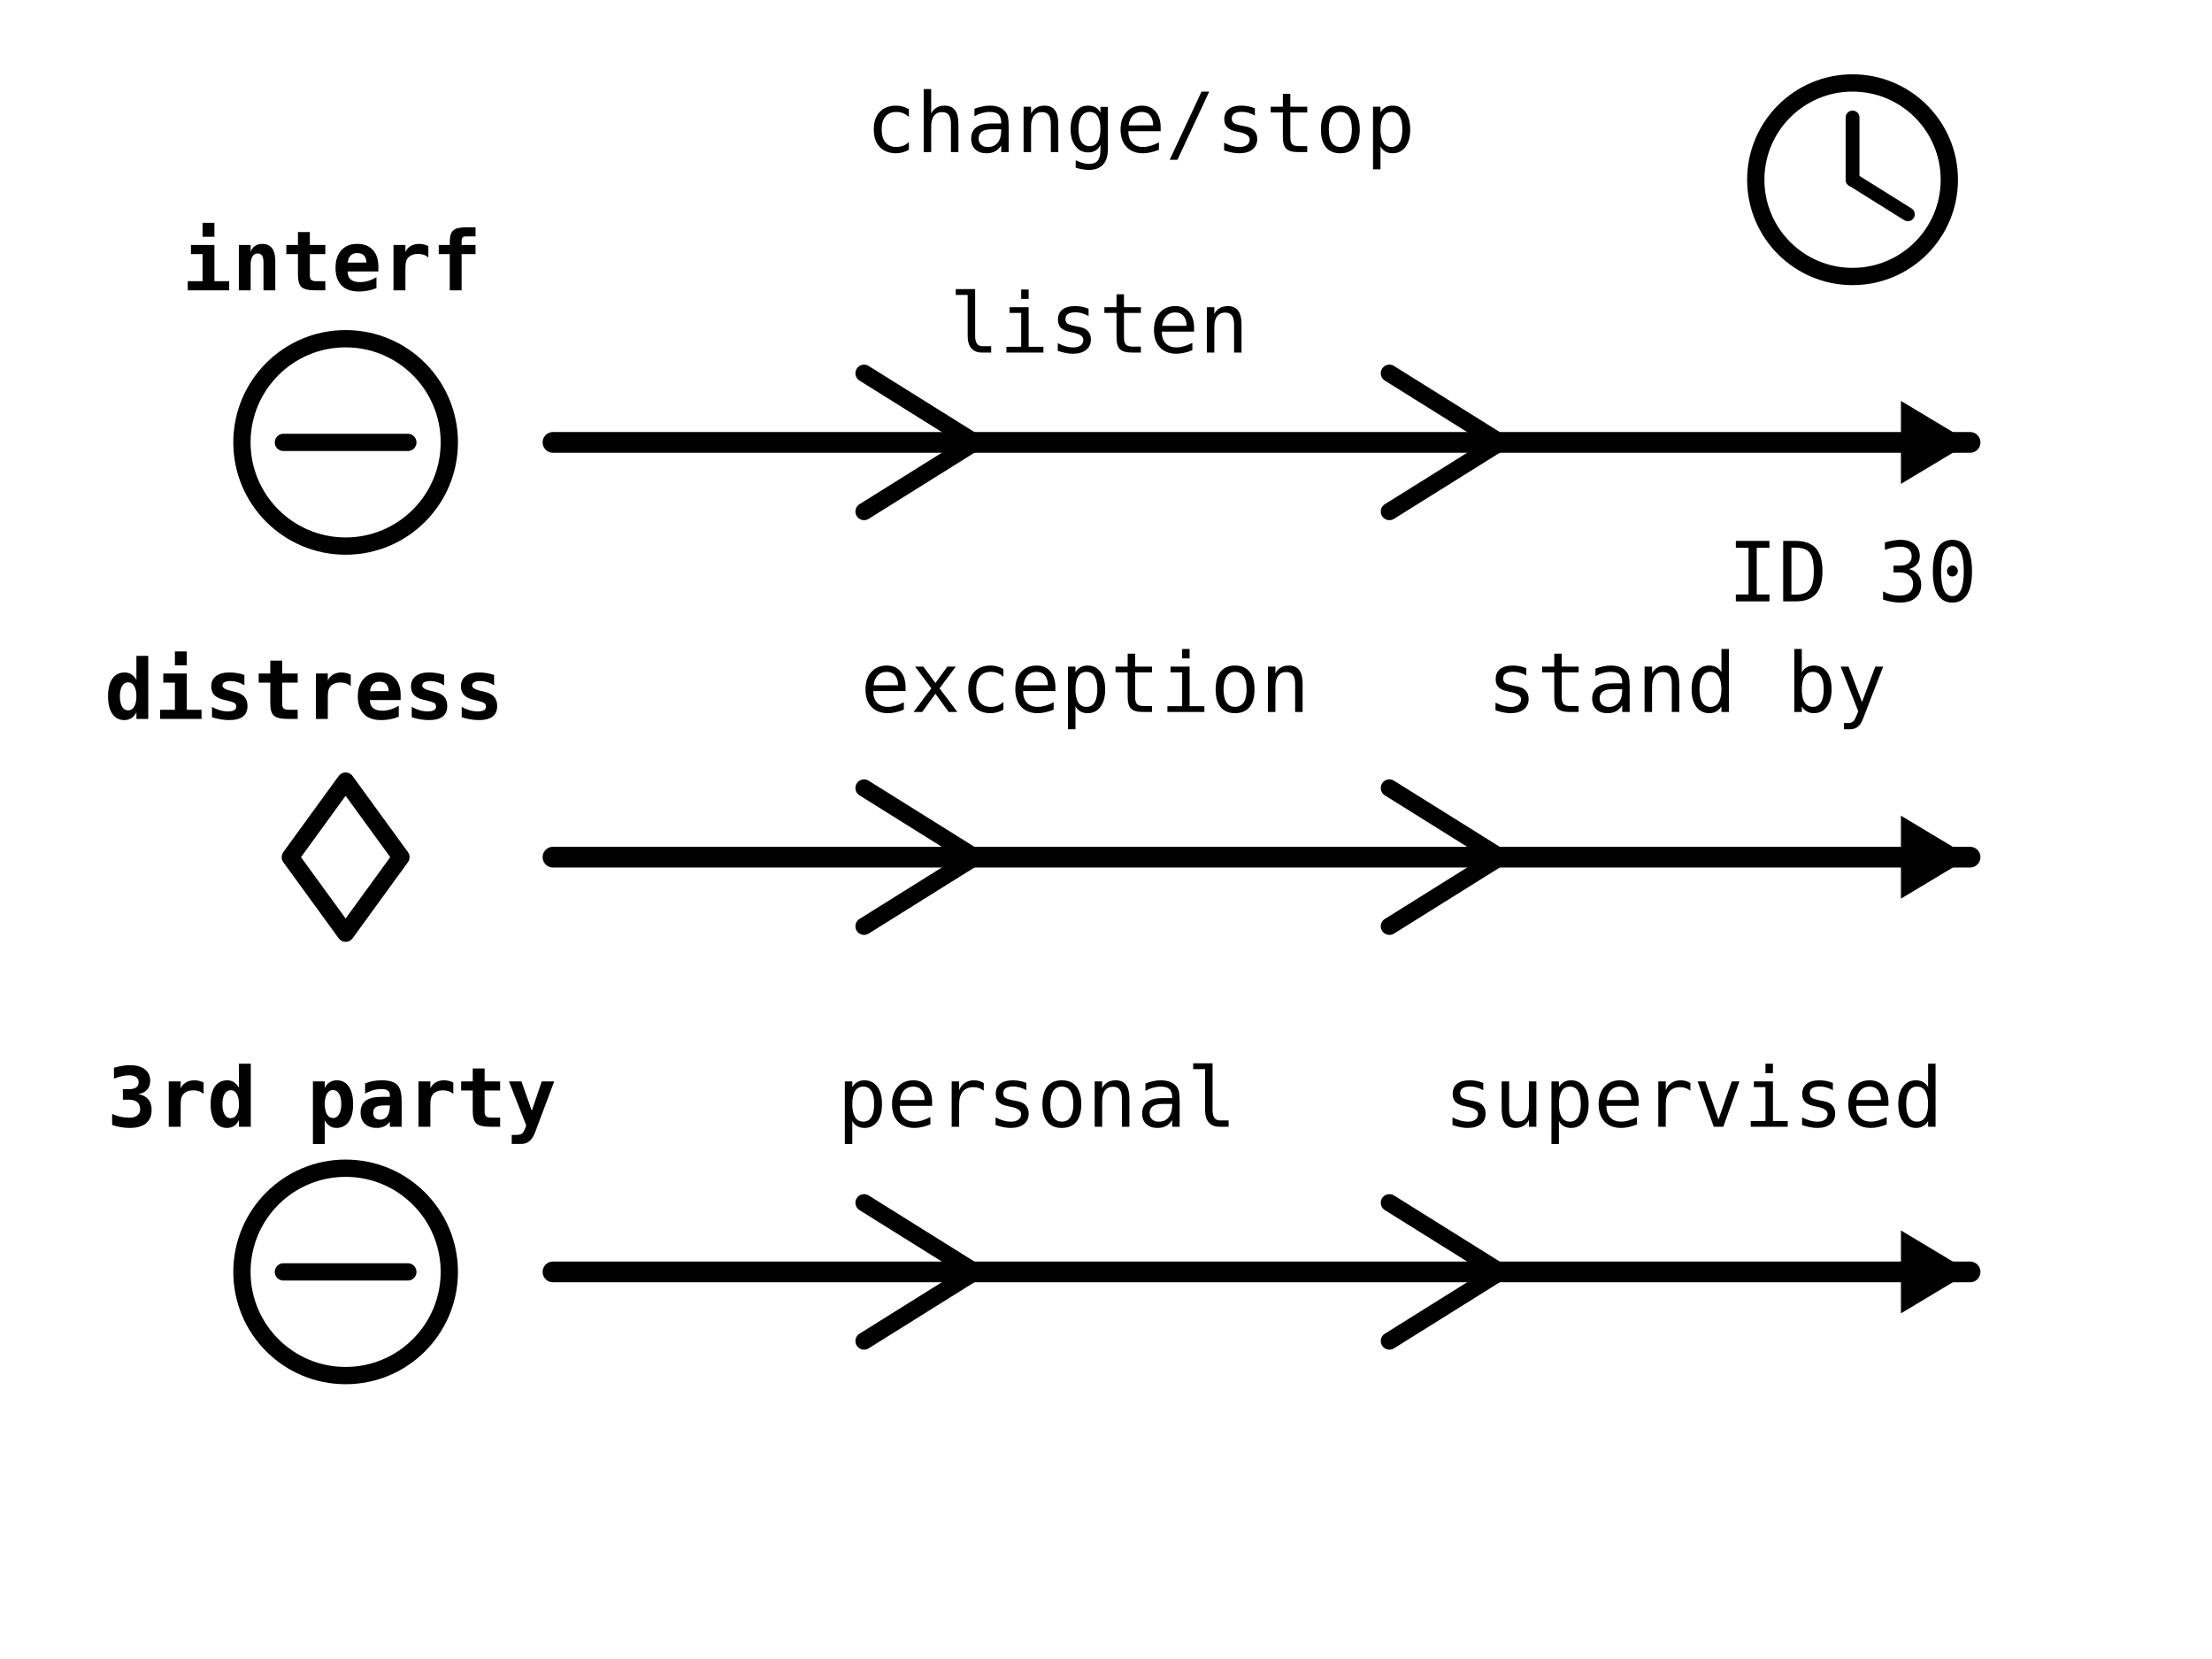
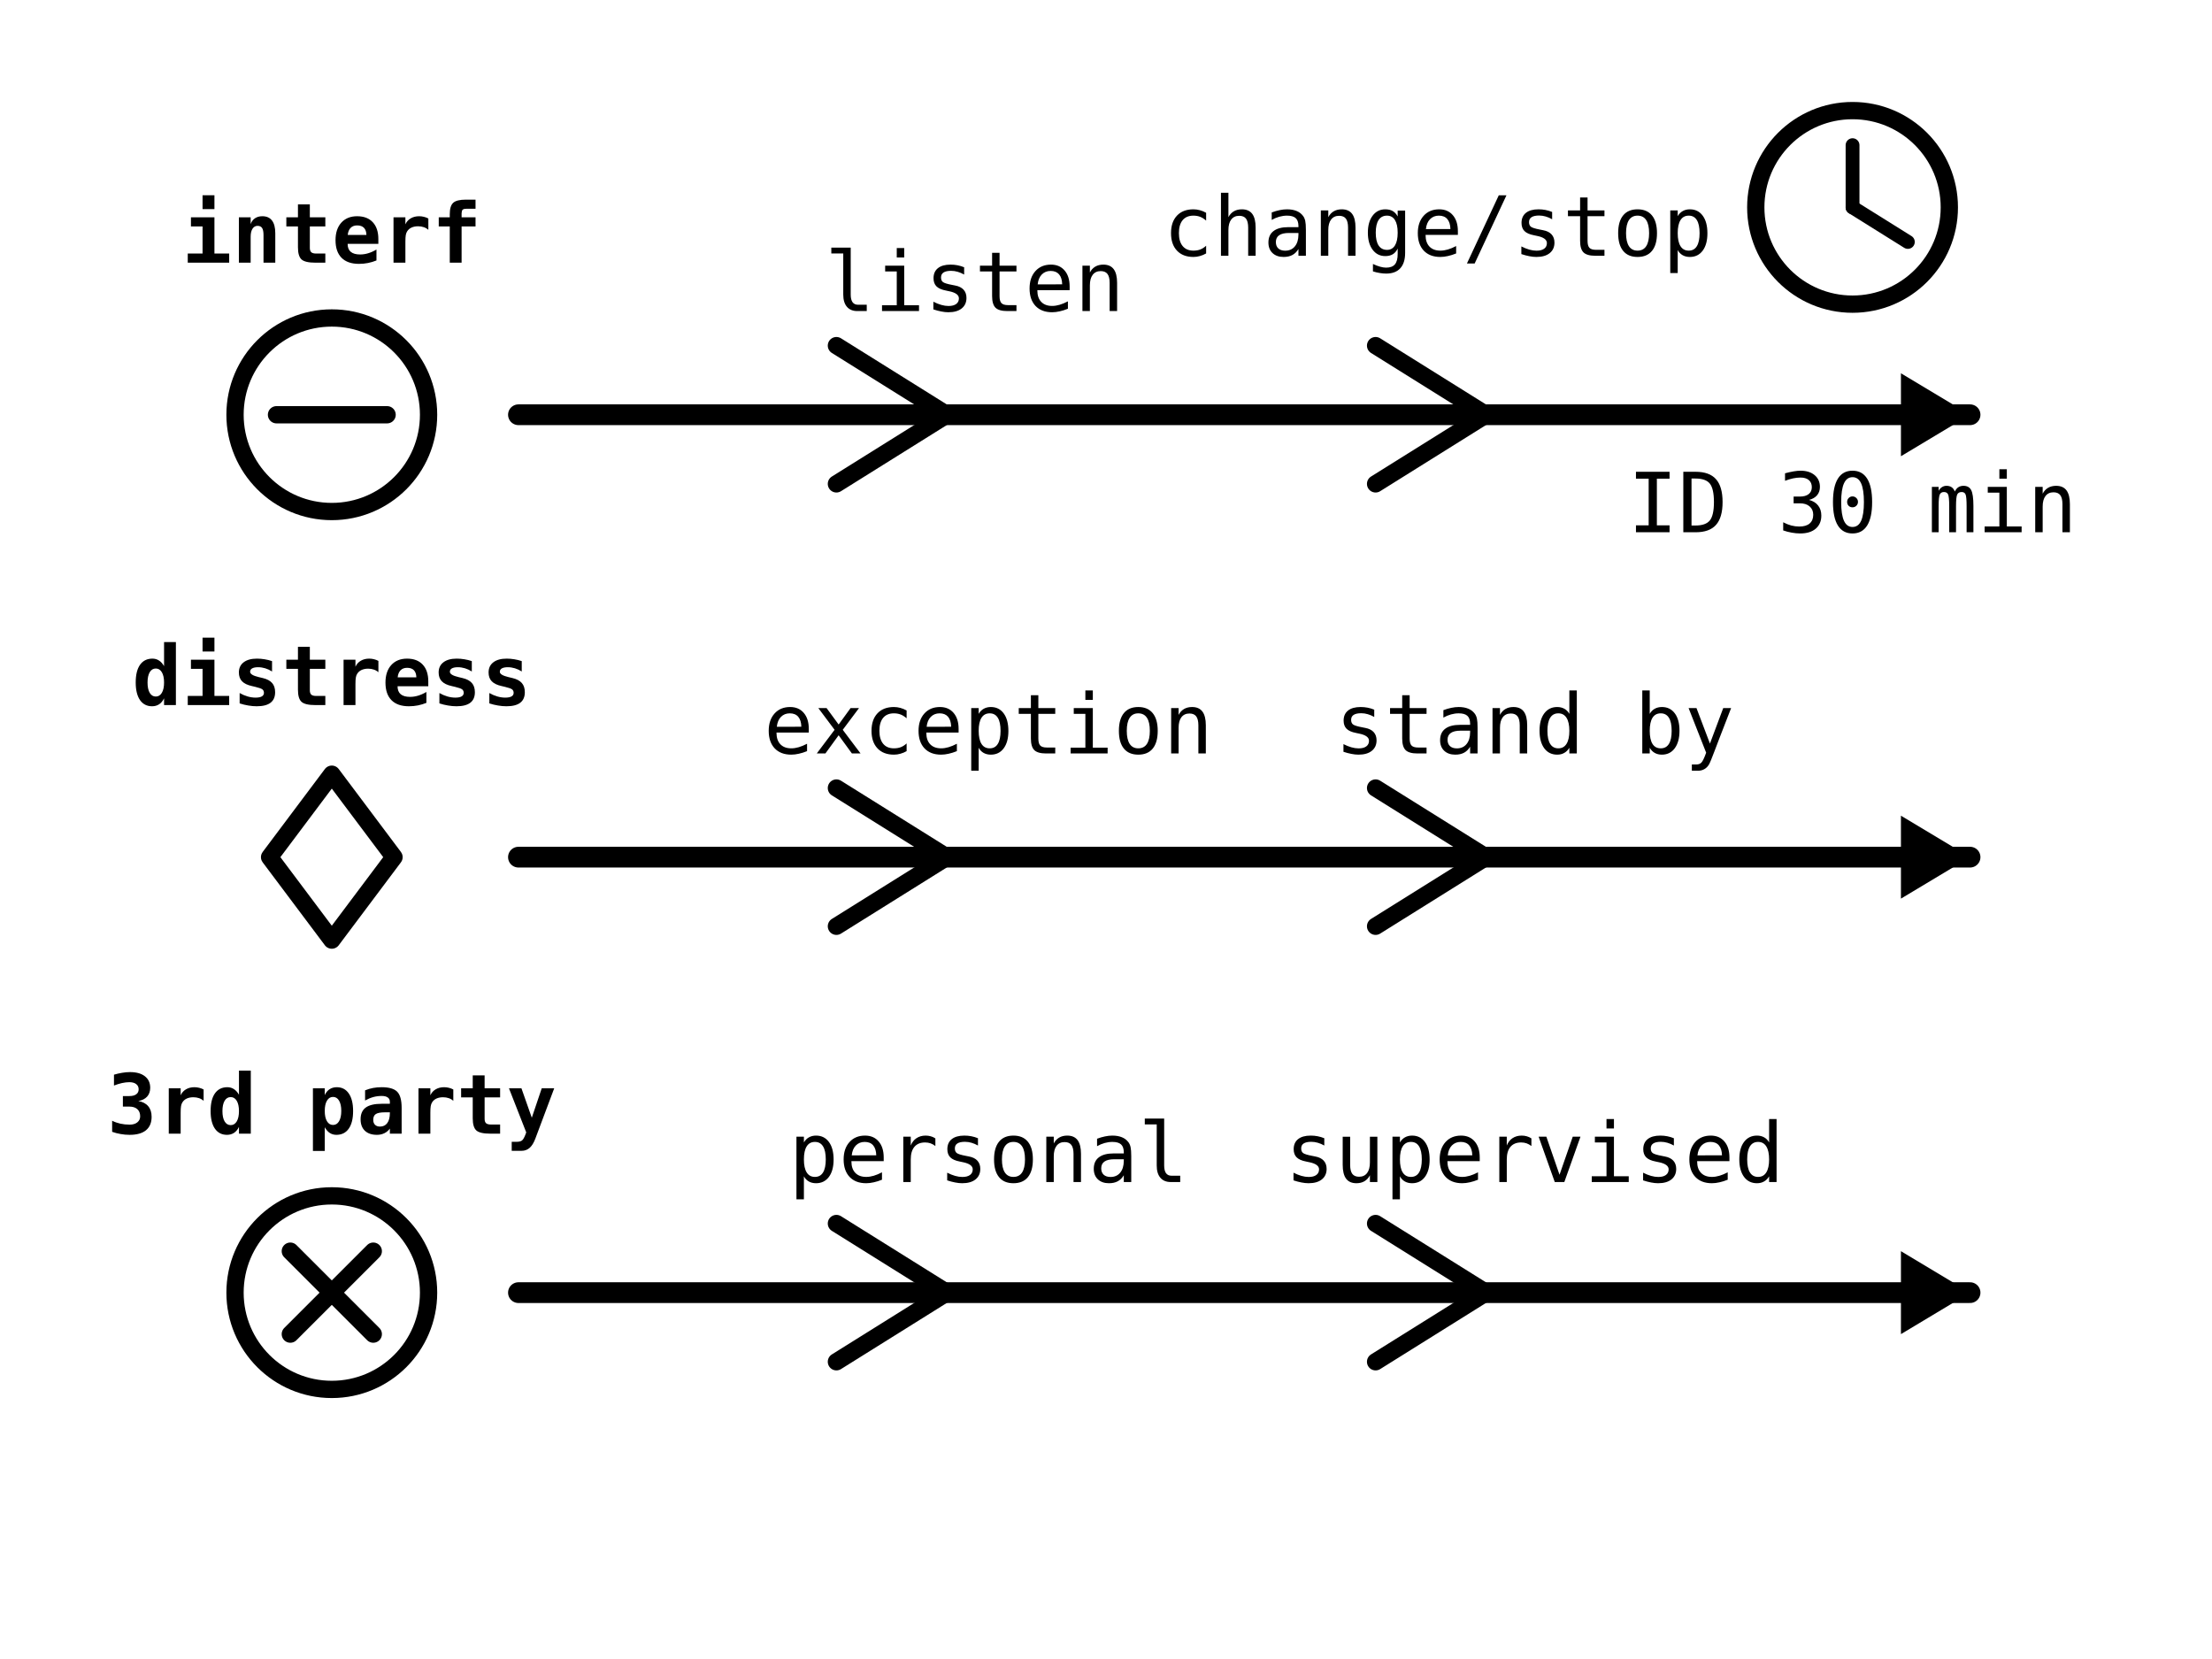
<svg xmlns="http://www.w3.org/2000/svg" id="communications-flowchart" viewBox="0 0 640 480" role="img">
  <g fill="none" stroke="currentColor" stroke-linecap="round" stroke-linejoin="round">
-     <line x1="160" y1="128" x2="570" y2="128" stroke-width="6" />
-     <polygon points="570,128 550,116 550,140" fill="currentColor" stroke="none" />
-     <line x1="160" y1="248" x2="570" y2="248" stroke-width="6" />
+     <line x1="150" y1="120" x2="570" y2="120" stroke-width="6" />
+     <polygon points="570,120 550,108 550,132" fill="currentColor" stroke="none" />
+     <line x1="150" y1="248" x2="570" y2="248" stroke-width="6" />
    <polygon points="570,248 550,236 550,260" fill="currentColor" stroke="none" />
-     <line x1="160" y1="368" x2="570" y2="368" stroke-width="6" />
-     <polygon points="570,368 550,356 550,380" fill="currentColor" stroke="none" />
-     <circle cx="100" cy="128" r="30" stroke-width="5" />
-     <path d="M82 128 L118 128" stroke-width="5" />
-     <path d="M84 248 L100 226 L116 248 L100 270 Z" stroke-width="5" />
-     <circle cx="100" cy="368" r="30" stroke-width="5" />
-     <path d="M82 368 L118 368" stroke-width="5" />
-     <path d="M250 108 L282 128 L250 148" stroke-width="5" />
-     <path d="M402 108 L434 128 L402 148" stroke-width="5" />
-     <path d="M250 228 L282 248 L250 268" stroke-width="5" />
-     <path d="M402 228 L434 248 L402 268" stroke-width="5" />
-     <path d="M250 348 L282 368 L250 388" stroke-width="5" />
-     <path d="M402 348 L434 368 L402 388" stroke-width="5" />
-     <circle cx="536" cy="52" r="28" stroke-width="5" />
-     <line x1="536" y1="52" x2="536" y2="34" stroke-width="4" />
-     <line x1="536" y1="52" x2="552" y2="62" stroke-width="4" />
+     <line x1="150" y1="374" x2="570" y2="374" stroke-width="6" />
+     <polygon points="570,374 550,362 550,386" fill="currentColor" stroke="none" />
+     <circle cx="96" cy="120" r="28" stroke-width="5" />
+     <path d="M80 120 L112 120" stroke-width="5" />
+     <path d="M78 248 L96 224 L114 248 L96 272 Z" stroke-width="5" />
+     <circle cx="96" cy="374" r="28" stroke-width="5" />
+     <path d="M84 362 L108 386" stroke-width="5" />
+     <path d="M108 362 L84 386" stroke-width="5" />
+     <path d="M242 100 L274 120 L242 140" stroke-width="5" />
+     <path d="M398 100 L430 120 L398 140" stroke-width="5" />
+     <path d="M242 228 L274 248 L242 268" stroke-width="5" />
+     <path d="M398 228 L430 248 L398 268" stroke-width="5" />
+     <path d="M242 354 L274 374 L242 394" stroke-width="5" />
+     <path d="M398 354 L430 374 L398 394" stroke-width="5" />
+     <circle cx="536" cy="60" r="28" stroke-width="5" />
+     <line x1="536" y1="60" x2="536" y2="42" stroke-width="4" />
+     <line x1="536" y1="60" x2="552" y2="70" stroke-width="4" />
  </g>
  <g fill="currentColor" font-family="ui-monospace, SFMono-Regular, Menlo, Consolas, monospace" text-anchor="middle">
-     <text x="96" y="84" font-size="24" font-weight="700">interf</text>
-     <text x="318" y="102" font-size="24">listen</text>
-     <text x="330" y="44" font-size="24">change/stop</text>
-     <text x="88" y="208" font-size="24" font-weight="700">distress</text>
-     <text x="314" y="206" font-size="24">exception</text>
-     <text x="488" y="206" font-size="24">stand by</text>
-     <text x="96" y="326" font-size="24" font-weight="700">3rd party</text>
-     <text x="300" y="326" font-size="24">personal</text>
-     <text x="490" y="326" font-size="24">supervised</text>
-     <text x="536" y="174" font-size="24">ID 30</text>
+     <text x="96" y="76" font-size="24" font-weight="700">interf</text>
+     <text x="282" y="90" font-size="24">listen</text>
+     <text x="416" y="74" font-size="24">change/stop</text>
+     <text x="96" y="204" font-size="24" font-weight="700">distress</text>
+     <text x="286" y="218" font-size="24">exception</text>
+     <text x="444" y="218" font-size="24">stand by</text>
+     <text x="96" y="328" font-size="24" font-weight="700">3rd party</text>
+     <text x="286" y="342" font-size="24">personal</text>
+     <text x="444" y="342" font-size="24">supervised</text>
+     <text x="536" y="154" font-size="24">ID 30 min</text>
  </g>
</svg>
